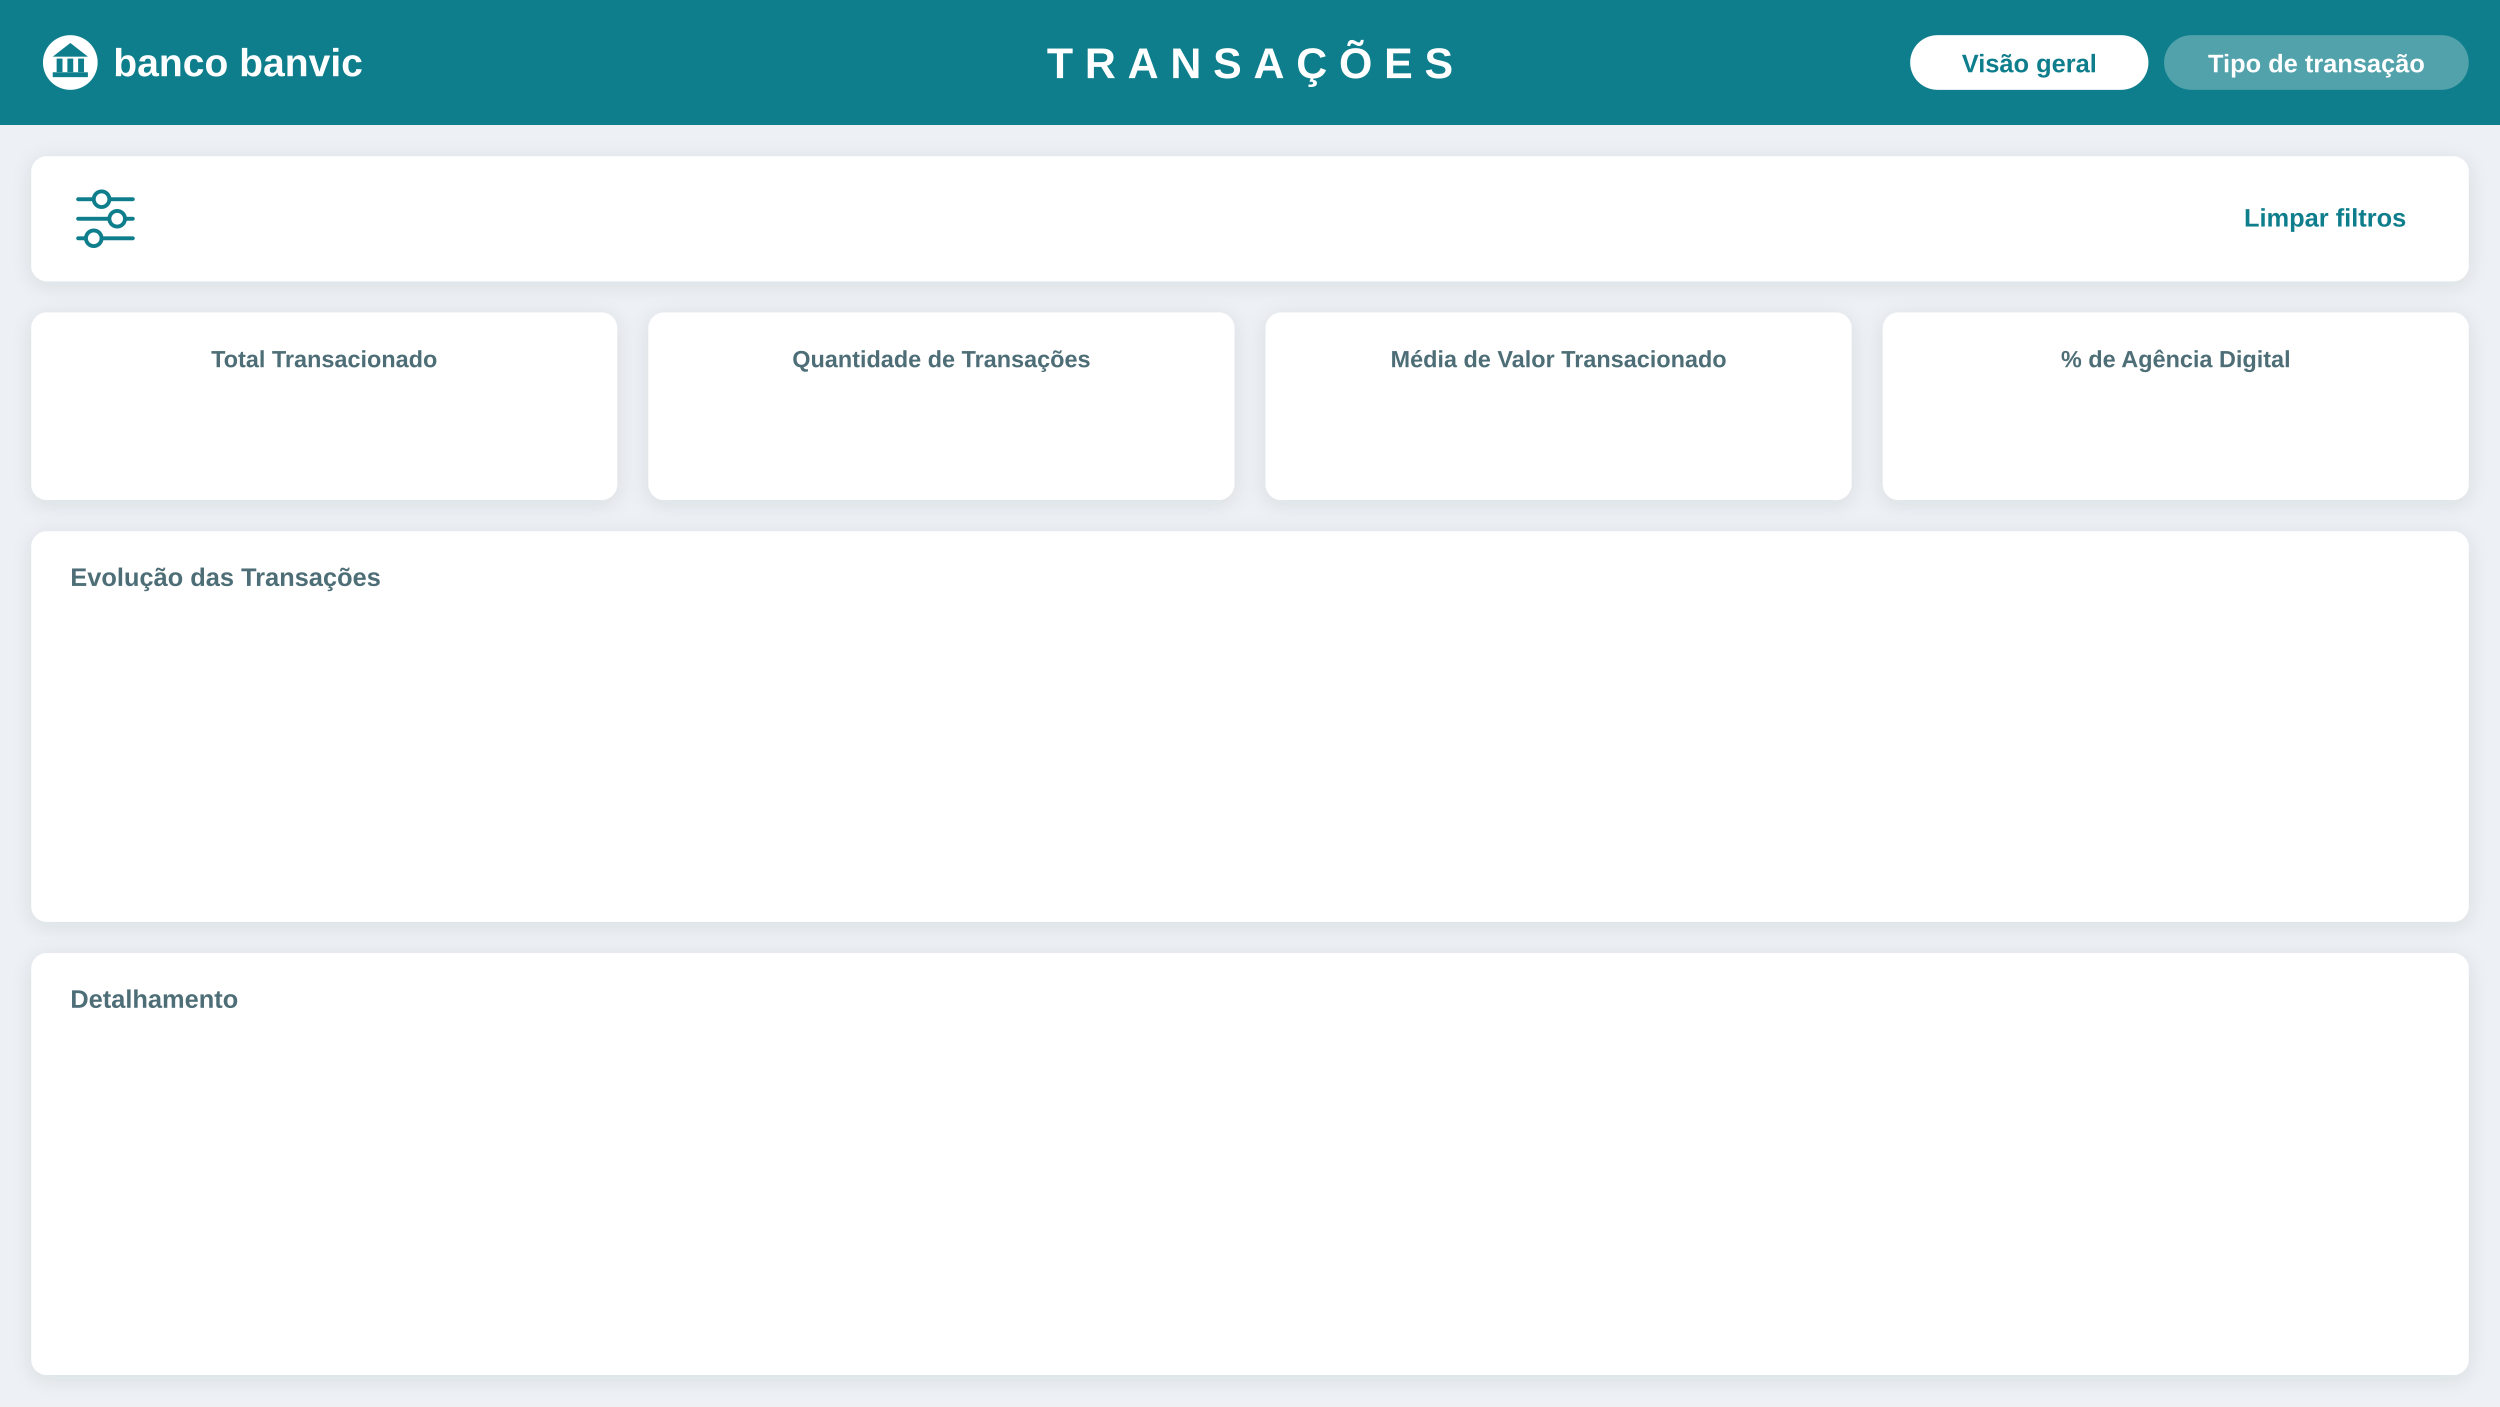
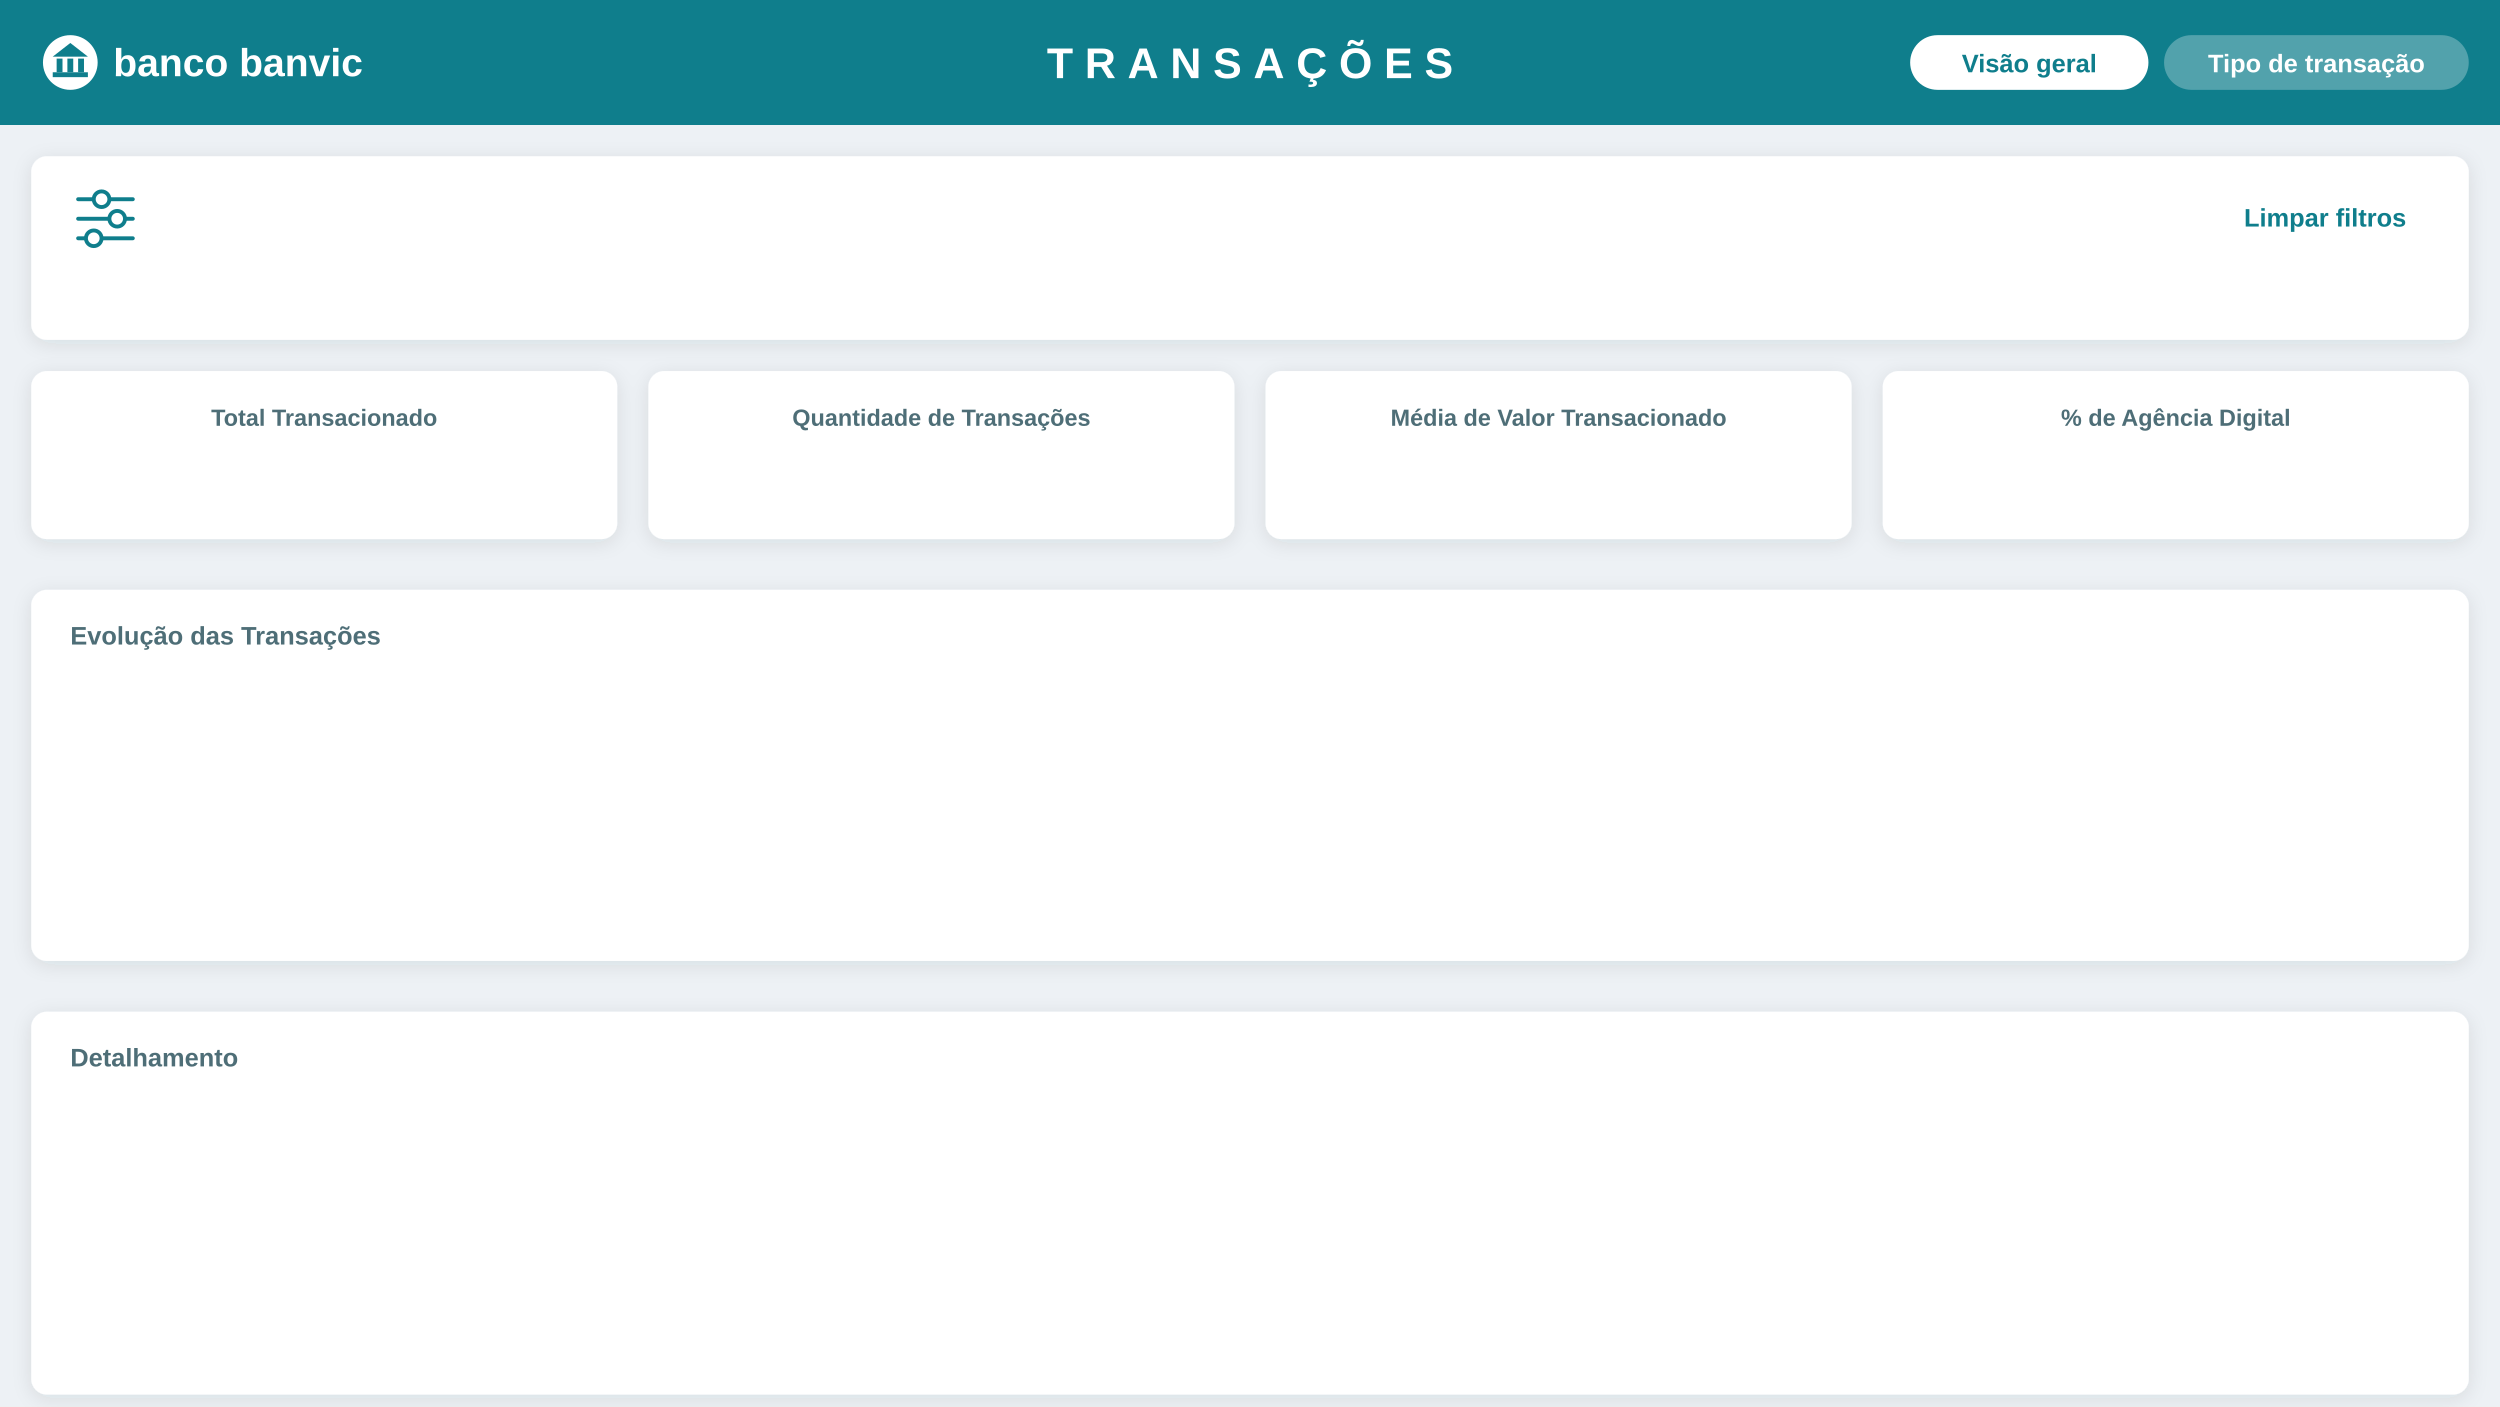
<svg xmlns="http://www.w3.org/2000/svg" width="1280" height="720" viewBox="0 0 1280 720" font-family="Segoe UI, Arial, sans-serif">
  <defs>
    <filter id="sh" x="-20%" y="-20%" width="140%" height="140%">
      <feDropShadow dx="0" dy="2" stdDeviation="5" flood-color="#1A3A44" flood-opacity="0.10" />
    </filter>
  </defs>
  <rect x="0" y="0" width="1280" height="720" fill="#EDF1F5" />
  <rect x="0" y="0" width="1280" height="64" fill="#0F7E8C" />
  <circle cx="36" cy="32" r="14" fill="#FFFFFF" />
  <polygon points="36,22 27,29 45,29" fill="#0F7E8C" />
  <rect x="29" y="30" width="3" height="7" fill="#0F7E8C" />
  <rect x="34.5" y="30" width="3" height="7" fill="#0F7E8C" />
  <rect x="40" y="30" width="3" height="7" fill="#0F7E8C" />
  <rect x="27" y="37" width="18" height="2.5" fill="#0F7E8C" />
  <text x="58" y="39" font-size="20" font-weight="700" fill="#FFFFFF">banco banvic</text>
  <text x="640" y="40" font-size="22" font-weight="600" letter-spacing="6" text-anchor="middle" fill="#FFFFFF">TRANSAÇÕES</text>
  <rect x="978" y="18" width="122" height="28" rx="14" fill="#FFFFFF" />
  <text x="1039" y="37" font-size="13" font-weight="600" text-anchor="middle" fill="#0F7E8C">Visão geral</text>
  <rect x="1108" y="18" width="156" height="28" rx="14" fill="#FFFFFF" opacity="0.28" />
  <text x="1186" y="37" font-size="13" font-weight="600" text-anchor="middle" fill="#FFFFFF">Tipo de transação</text>
-   <rect x="16" y="80" width="1248" height="64" rx="8" fill="#FFFFFF" filter="url(#sh)" />
+   <rect x="16" y="80" width="1248" height="94" rx="8" fill="#FFFFFF" filter="url(#sh)" />
  <g stroke="#0F7E8C" stroke-width="2" stroke-linecap="round">
    <line x1="40" y1="102" x2="68" y2="102" />
    <circle cx="52" cy="102" r="4" fill="#FFFFFF" />
    <line x1="40" y1="112" x2="68" y2="112" />
    <circle cx="60" cy="112" r="4" fill="#FFFFFF" />
    <line x1="40" y1="122" x2="68" y2="122" />
    <circle cx="48" cy="122" r="4" fill="#FFFFFF" />
  </g>
  <text x="1232" y="116" font-size="13" font-weight="600" text-anchor="end" fill="#0F7E8C">Limpar filtros</text>
  <g filter="url(#sh)">
-     <rect x="16" y="160" width="300" height="96" rx="8" fill="#FFFFFF" />
-     <rect x="332" y="160" width="300" height="96" rx="8" fill="#FFFFFF" />
-     <rect x="648" y="160" width="300" height="96" rx="8" fill="#FFFFFF" />
-     <rect x="964" y="160" width="300" height="96" rx="8" fill="#FFFFFF" />
+     <rect x="16" y="190" width="300" height="86" rx="8" fill="#FFFFFF" />
+     <rect x="332" y="190" width="300" height="86" rx="8" fill="#FFFFFF" />
+     <rect x="648" y="190" width="300" height="86" rx="8" fill="#FFFFFF" />
+     <rect x="964" y="190" width="300" height="86" rx="8" fill="#FFFFFF" />
  </g>
  <g font-size="12" font-weight="600" fill="#4E6E77" text-anchor="middle">
-     <text x="166" y="188">Total Transacionado</text>
-     <text x="482" y="188">Quantidade de Transações</text>
-     <text x="798" y="188">Média de Valor Transacionado</text>
-     <text x="1114" y="188">% de Agência Digital</text>
+     <text x="166" y="218">Total Transacionado</text>
+     <text x="482" y="218">Quantidade de Transações</text>
+     <text x="798" y="218">Média de Valor Transacionado</text>
+     <text x="1114" y="218">% de Agência Digital</text>
  </g>
-   <rect x="16" y="272" width="1248" height="200" rx="8" fill="#FFFFFF" filter="url(#sh)" />
-   <text x="36" y="300" font-size="13" font-weight="600" fill="#4E6E77">Evolução das Transações</text>
-   <rect x="16" y="488" width="1248" height="216" rx="8" fill="#FFFFFF" filter="url(#sh)" />
-   <text x="36" y="516" font-size="13" font-weight="600" fill="#4E6E77">Detalhamento</text>
+   <rect x="16" y="302" width="1248" height="190" rx="8" fill="#FFFFFF" filter="url(#sh)" />
+   <text x="36" y="330" font-size="13" font-weight="600" fill="#4E6E77">Evolução das Transações</text>
+   <rect x="16" y="518" width="1248" height="196" rx="8" fill="#FFFFFF" filter="url(#sh)" />
+   <text x="36" y="546" font-size="13" font-weight="600" fill="#4E6E77">Detalhamento</text>
</svg>
